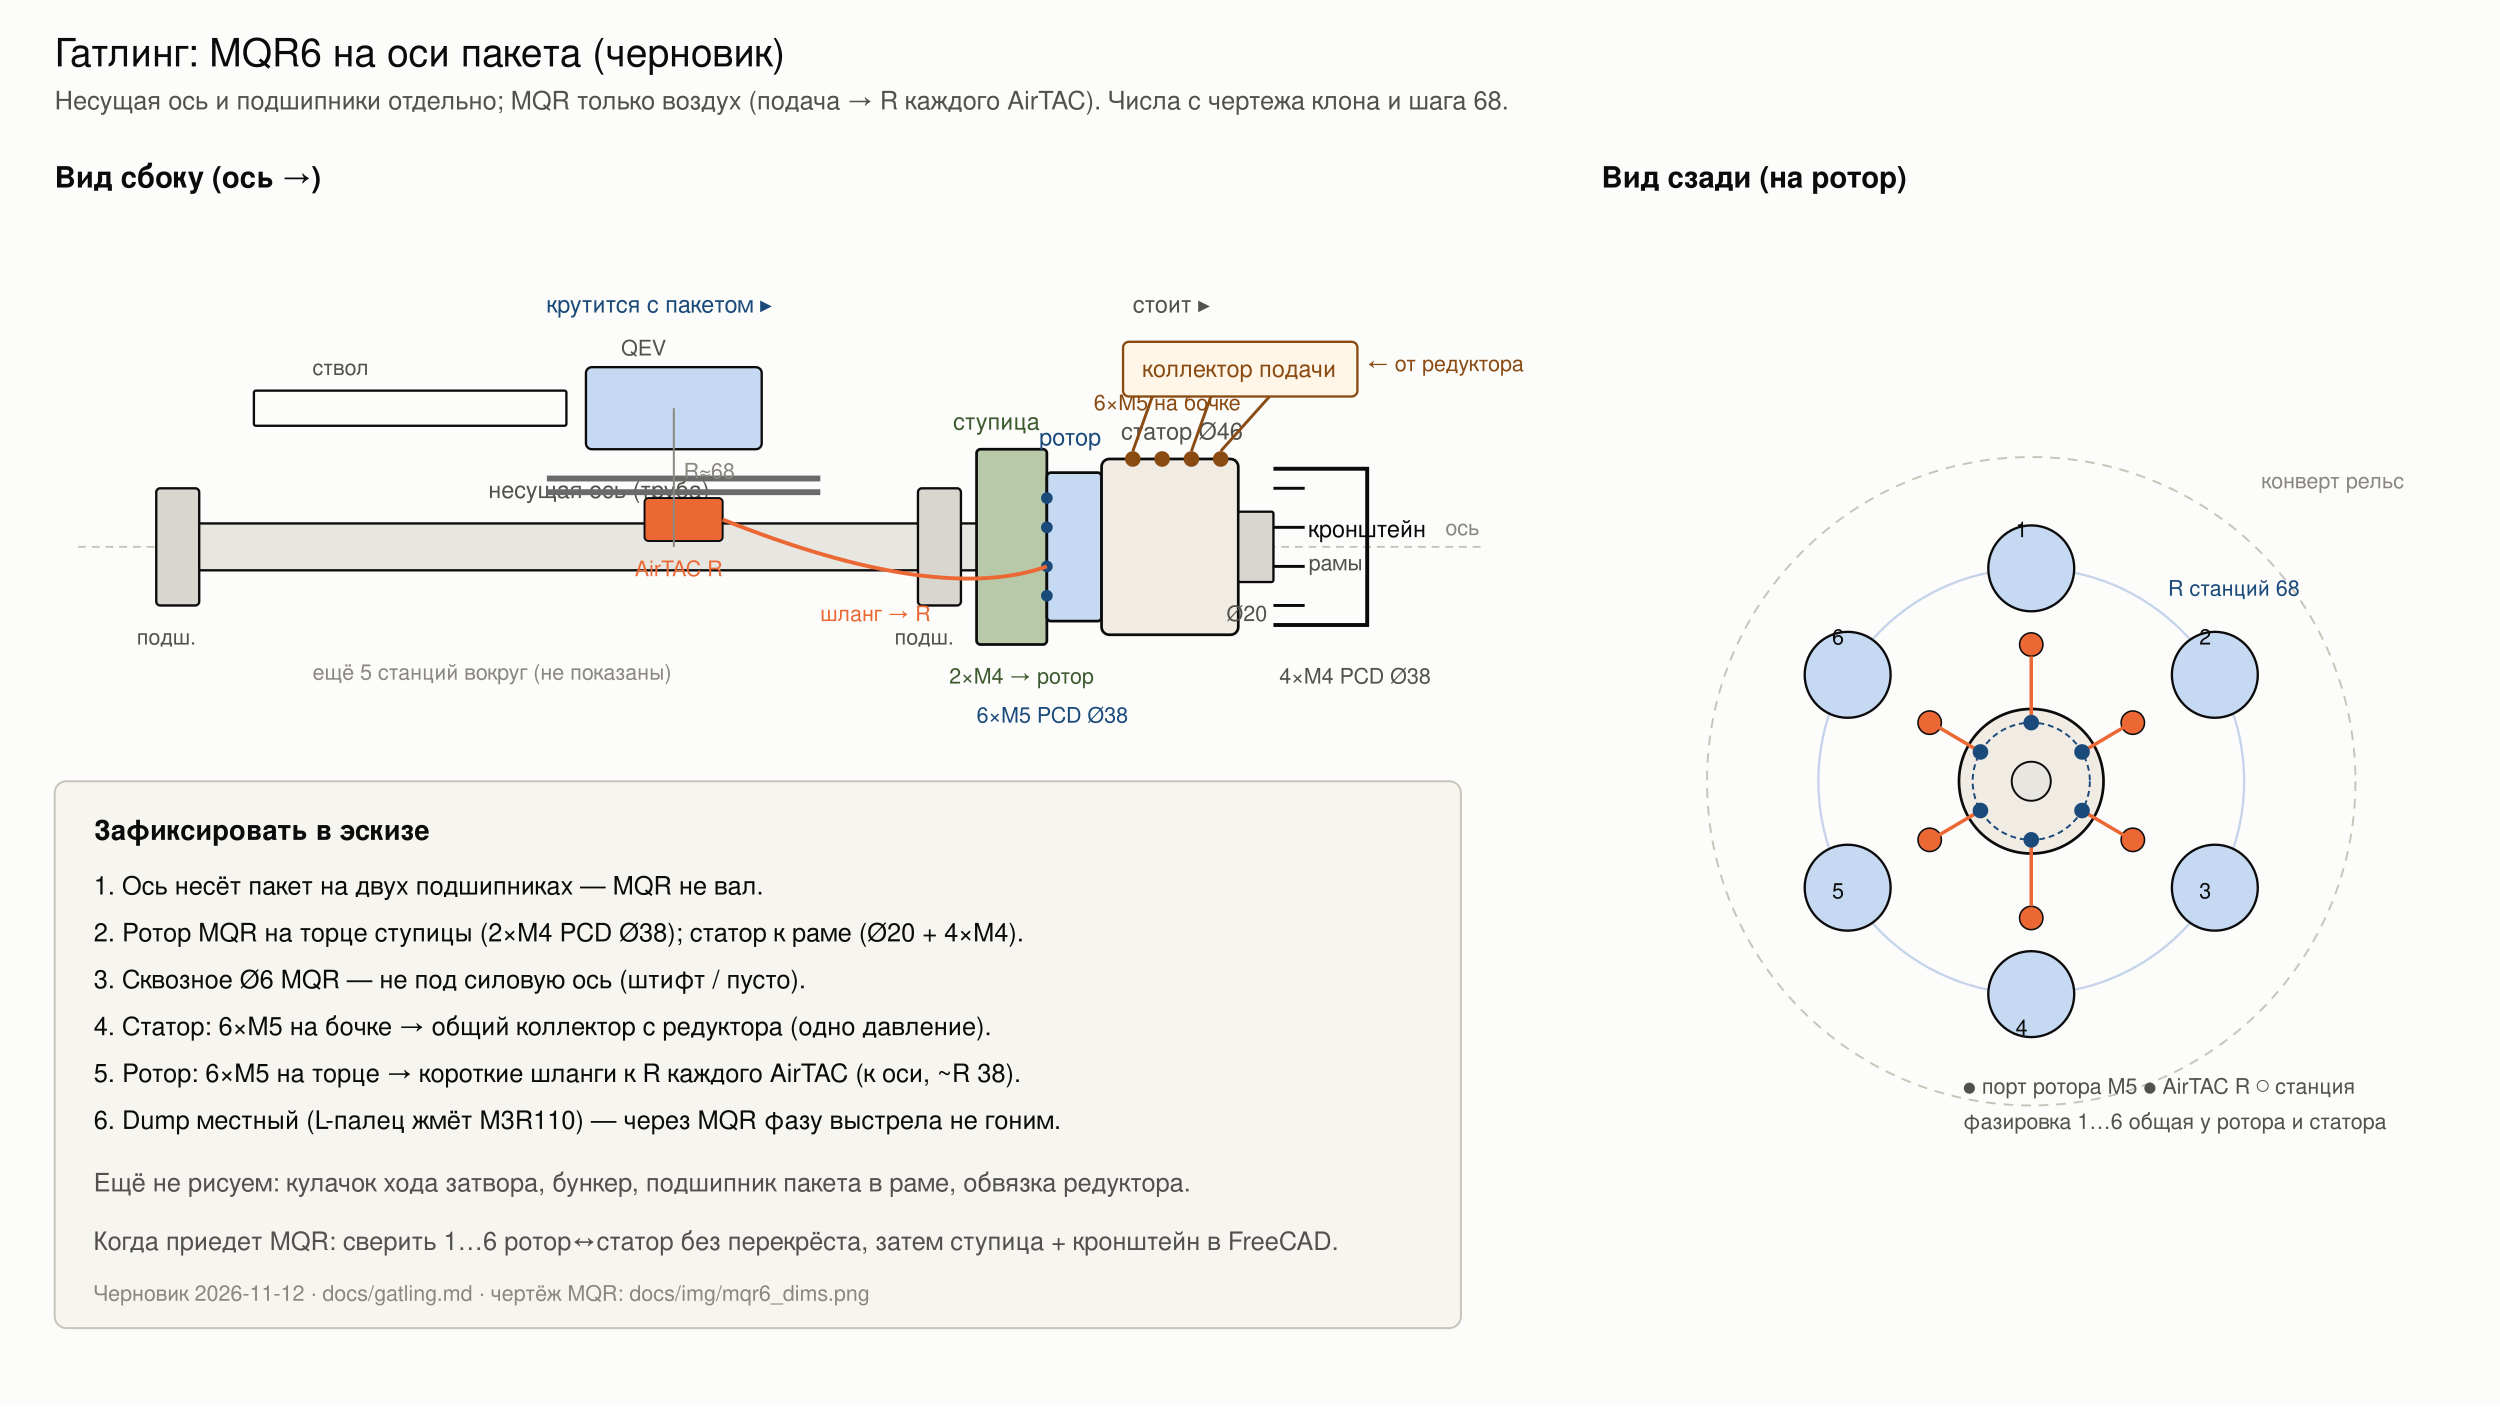
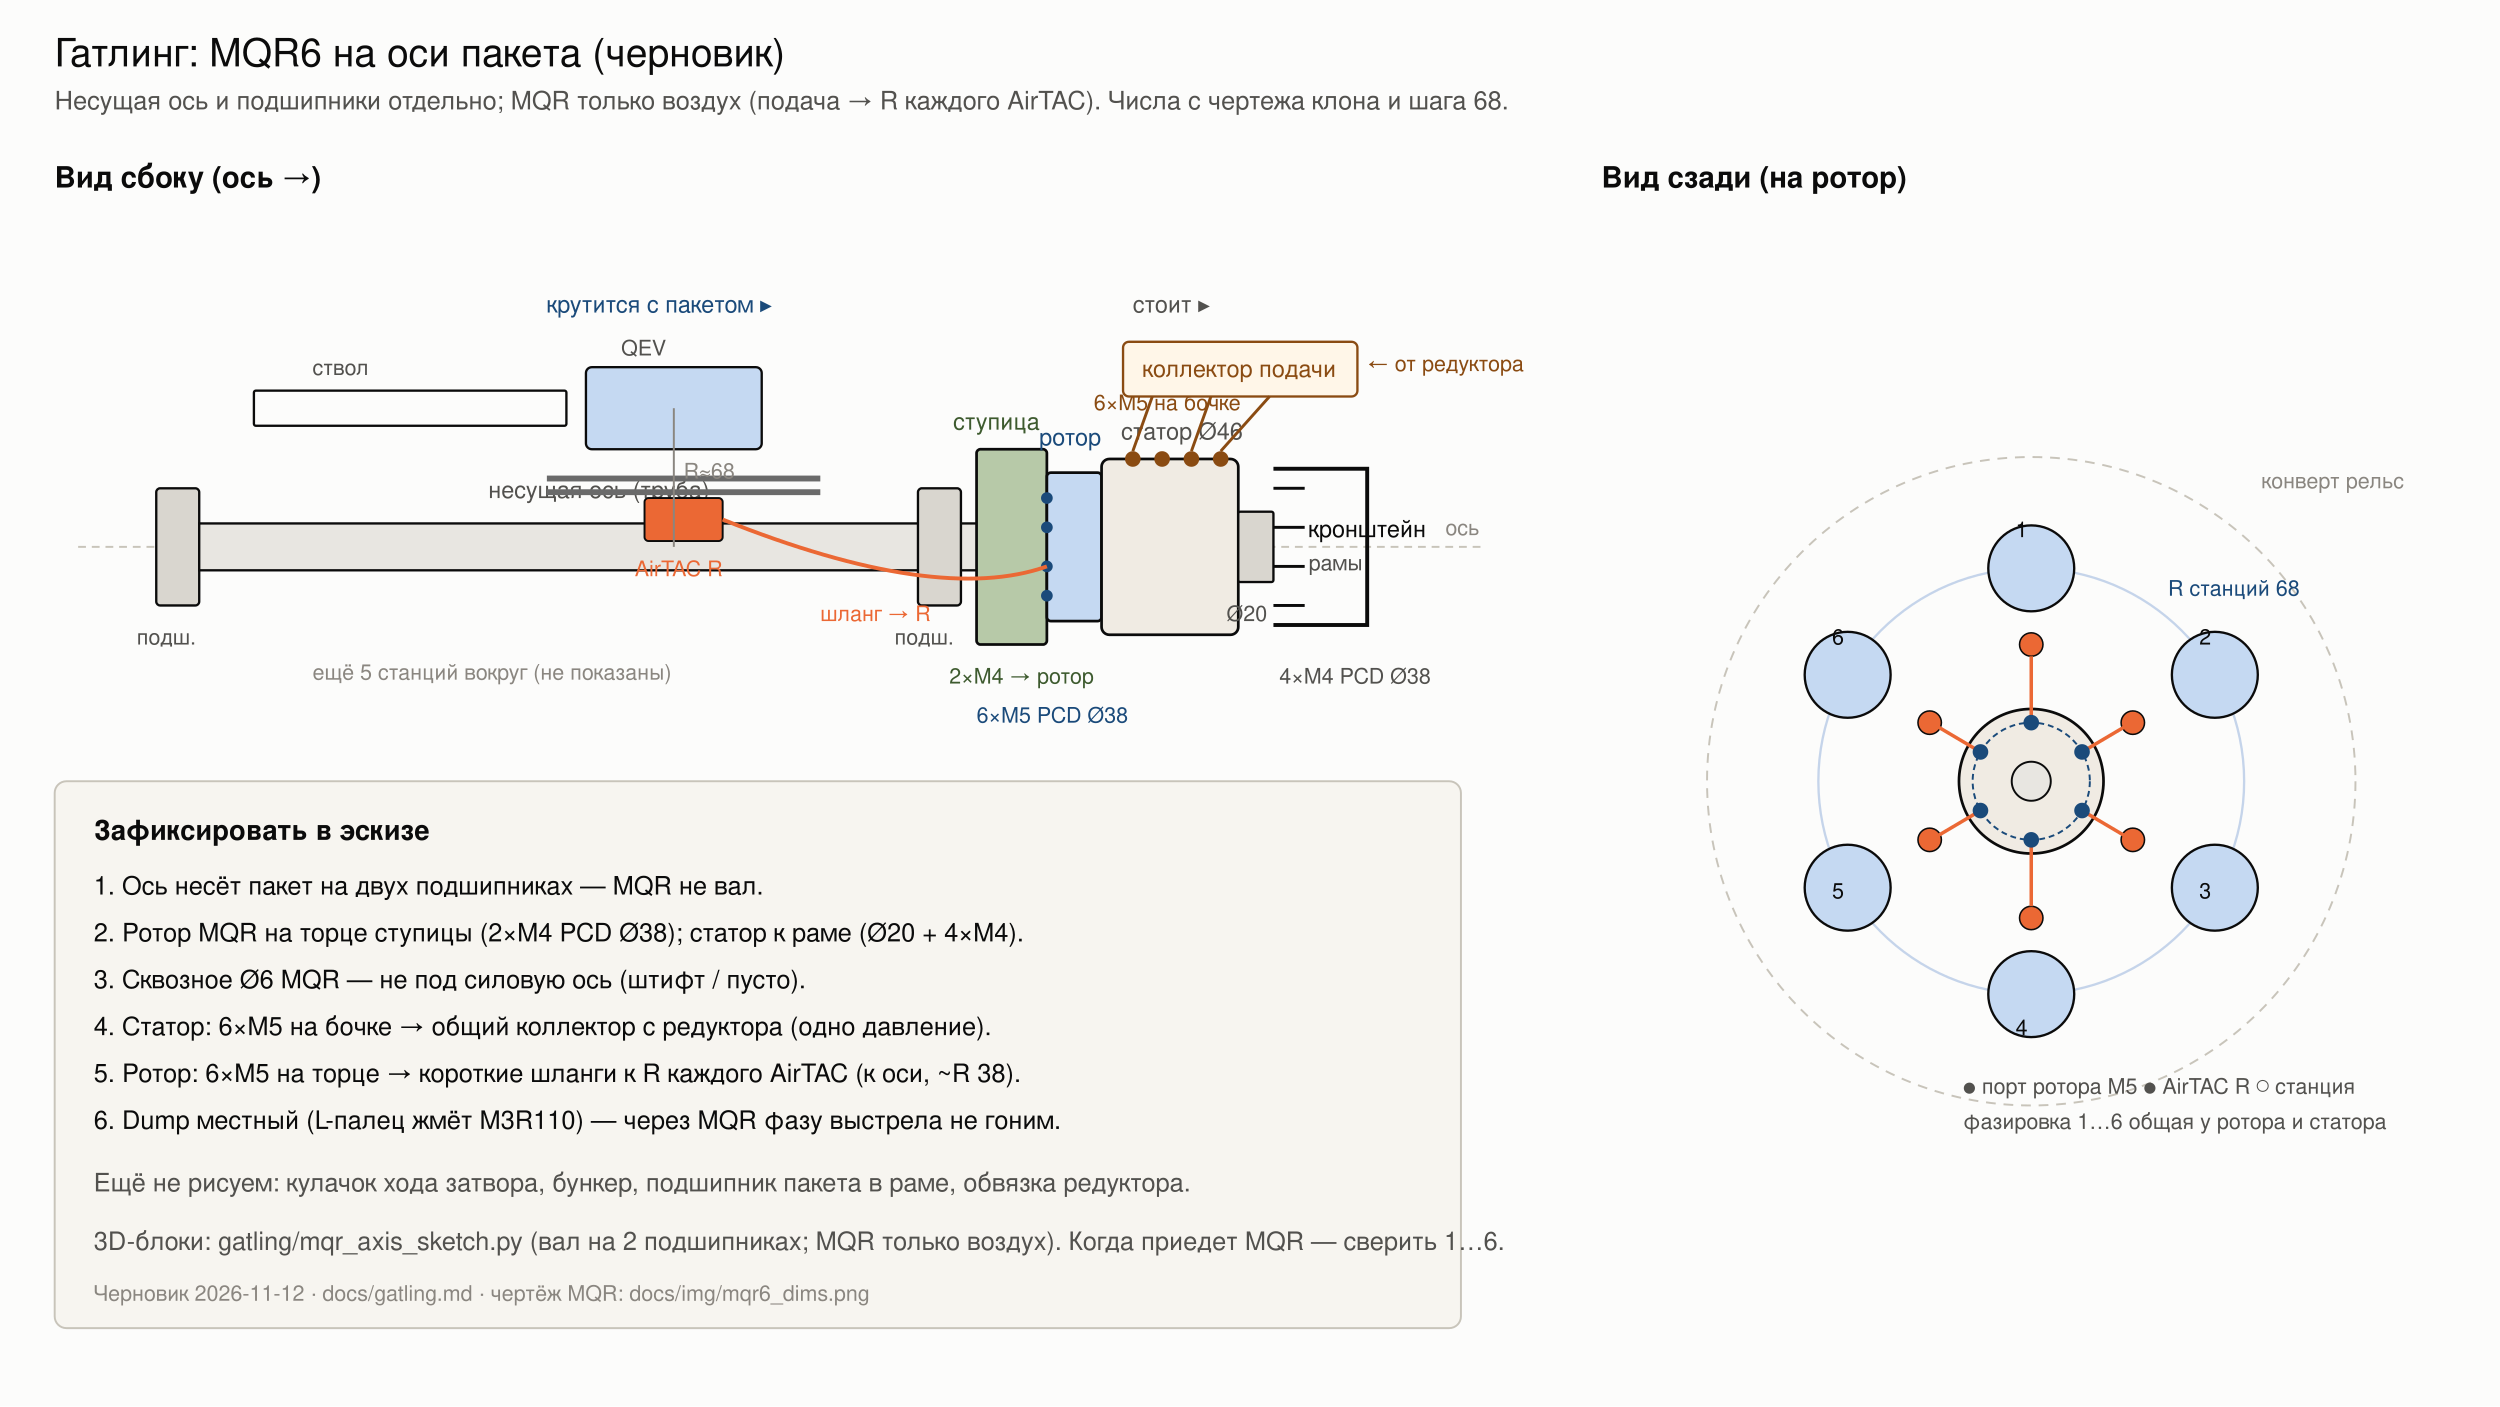
<svg xmlns="http://www.w3.org/2000/svg" width="1280" height="720" viewBox="0 0 1280 720" font-family="Helvetica, Arial, sans-serif" font-size="13">
  <rect width="100%" height="100%" fill="#fcfcfb" />
  <text x="28" y="34" font-size="20" fill="#0b0b0b">Гатлинг: MQR6 на оси пакета (черновик)</text>
  <text x="28" y="56" fill="#52514e">Несущая ось и подшипники отдельно; MQR только воздух (подача → R каждого AirTAC). Числа с чертежа клона и шага 68.</text>
  <text x="28" y="96" font-size="15" font-weight="bold" fill="#0b0b0b">Вид сбоку (ось →)</text>
  <line x1="40" y1="280" x2="760" y2="280" stroke="#c8c4ba" stroke-width="1" stroke-dasharray="4 3" />
  <text x="740" y="274" fill="#8a8680" font-size="11">ось</text>
  <rect x="80" y="250" width="22" height="60" rx="2" fill="#d9d6cf" stroke="#0b0b0b" stroke-width="1.2" />
  <text x="70" y="330" fill="#52514e" font-size="11">подш.</text>
  <rect x="102" y="268" width="430" height="24" fill="#e8e6e1" stroke="#0b0b0b" stroke-width="1.2" />
  <text x="250" y="255" fill="#52514e" font-size="12">несущая ось (труба)</text>
  <rect x="130" y="200" width="160" height="18" rx="1" fill="none" stroke="#0b0b0b" stroke-width="1.2" />
  <text x="160" y="192" fill="#52514e" font-size="11">ствол</text>
  <rect x="300" y="188" width="90" height="42" rx="3" fill="#c5d9f2" stroke="#0b0b0b" stroke-width="1.2" />
  <text x="318" y="182" fill="#52514e" font-size="11">QEV</text>
  <line x1="280" y1="245" x2="420" y2="245" stroke="#6a6a6a" stroke-width="3" />
  <line x1="280" y1="252" x2="420" y2="252" stroke="#6a6a6a" stroke-width="3" />
  <rect x="330" y="255" width="40" height="22" rx="2" fill="#eb6834" stroke="#0b0b0b" stroke-width="1" />
  <text x="325" y="295" fill="#eb6834" font-size="11">AirTAC R</text>
  <text x="160" y="348" fill="#8a8680" font-size="11">ещё 5 станций вокруг (не показаны)</text>
  <rect x="470" y="250" width="22" height="60" rx="2" fill="#d9d6cf" stroke="#0b0b0b" stroke-width="1.2" />
  <text x="458" y="330" fill="#52514e" font-size="11">подш.</text>
  <rect x="500" y="230" width="36" height="100" rx="2" fill="#b7c9a8" stroke="#0b0b0b" stroke-width="1.4" />
  <text x="488" y="220" fill="#3d5a2e" font-size="12">ступица</text>
  <text x="486" y="350" fill="#3d5a2e" font-size="11">2×M4 → ротор</text>
  <rect x="536" y="242" width="28" height="76" rx="2" fill="#c5d9f2" stroke="#0b0b0b" stroke-width="1.4" />
  <text x="532" y="228" fill="#1a4a7a" font-size="12">ротор</text>
  <circle cx="536" cy="255" r="3" fill="#1a4a7a" />
  <circle cx="536" cy="270" r="3" fill="#1a4a7a" />
  <circle cx="536" cy="290" r="3" fill="#1a4a7a" />
  <circle cx="536" cy="305" r="3" fill="#1a4a7a" />
  <text x="500" y="370" fill="#1a4a7a" font-size="11">6×M5 PCD Ø38</text>
  <path d="M536,290 Q480,310 370,266" fill="none" stroke="#eb6834" stroke-width="2" />
  <text x="420" y="318" fill="#eb6834" font-size="11">шланг → R</text>
  <rect x="564" y="235" width="70" height="90" rx="4" fill="#f0ebe3" stroke="#0b0b0b" stroke-width="1.4" />
  <text x="574" y="225" fill="#52514e" font-size="12">статор Ø46</text>
  <circle cx="580" cy="235" r="4" fill="#8a4b12" />
  <circle cx="595" cy="235" r="4" fill="#8a4b12" />
  <circle cx="610" cy="235" r="4" fill="#8a4b12" />
  <circle cx="625" cy="235" r="4" fill="#8a4b12" />
  <text x="560" y="210" fill="#8a4b12" font-size="11">6×M5 на бочке</text>
  <rect x="634" y="262" width="18" height="36" rx="1" fill="#d9d6cf" stroke="#0b0b0b" stroke-width="1.2" />
  <text x="628" y="318" fill="#52514e" font-size="11">Ø20</text>
  <path d="M652,240 L700,240 L700,320 L652,320" fill="none" stroke="#0b0b0b" stroke-width="2" />
  <line x1="652" y1="250" x2="668" y2="250" stroke="#0b0b0b" stroke-width="1.5" />
  <line x1="652" y1="270" x2="668" y2="270" stroke="#0b0b0b" stroke-width="1.5" />
  <line x1="652" y1="290" x2="668" y2="290" stroke="#0b0b0b" stroke-width="1.5" />
  <line x1="652" y1="310" x2="668" y2="310" stroke="#0b0b0b" stroke-width="1.5" />
  <text x="670" y="275" fill="#0b0b0b" font-size="12">кронштейн</text>
  <text x="670" y="292" fill="#52514e" font-size="11">рамы</text>
  <text x="655" y="350" fill="#52514e" font-size="11">4×M4 PCD Ø38</text>
  <rect x="575" y="175" width="120" height="28" rx="3" fill="#fff6e8" stroke="#8a4b12" stroke-width="1.2" />
  <text x="585" y="193" fill="#8a4b12" font-size="12">коллектор подачи</text>
  <line x1="590" y1="203" x2="580" y2="231" stroke="#8a4b12" stroke-width="1.5" />
  <line x1="620" y1="203" x2="610" y2="231" stroke="#8a4b12" stroke-width="1.5" />
  <line x1="650" y1="203" x2="625" y2="231" stroke="#8a4b12" stroke-width="1.5" />
  <text x="700" y="190" fill="#8a4b12" font-size="11">← от редуктора</text>
  <text x="280" y="160" fill="#1a4a7a" font-size="12">крутится с пакетом ▸</text>
  <text x="580" y="160" fill="#52514e" font-size="12">стоит ▸</text>
  <line x1="345" y1="280" x2="345" y2="209" stroke="#8a8680" stroke-width="1" />
  <text x="350" y="245" fill="#8a8680" font-size="11">R≈68</text>
  <text x="820" y="96" font-size="15" font-weight="bold" fill="#0b0b0b">Вид сзади (на ротор)</text>
  <g transform="translate(1040,400)">
    <circle r="166" fill="none" stroke="#c8c4ba" stroke-width="1" stroke-dasharray="5 4" />
    <text x="118" y="-150" fill="#8a8680" font-size="11">конверт рельс</text>
    <circle r="109" fill="none" stroke="#c5d4ea" stroke-width="1.2" />
    <text x="70" y="-95" fill="#1a4a7a" font-size="11">R станций 68</text>
    <circle r="37" fill="#f0ebe3" stroke="#0b0b0b" stroke-width="1.4" />
    <circle r="30" fill="none" stroke="#1a4a7a" stroke-width="1" stroke-dasharray="3 2" />
  </g>
  <circle cx="1040" cy="291" r="22" fill="#c5d9f2" stroke="#0b0b0b" stroke-width="1.2" />
  <text x="1032" y="275" font-size="11" fill="#0b0b0b">1</text>
  <circle cx="1040" cy="330" r="6" fill="#eb6834" stroke="#0b0b0b" stroke-width="0.8" />
  <line x1="1040" y1="370" x2="1040" y2="336" stroke="#eb6834" stroke-width="1.8" />
  <circle cx="1040" cy="370" r="4" fill="#1a4a7a" />
  <circle cx="1134" cy="345.5" r="22" fill="#c5d9f2" stroke="#0b0b0b" stroke-width="1.2" />
  <text x="1126" y="330" font-size="11" fill="#0b0b0b">2</text>
  <circle cx="1092" cy="370" r="6" fill="#eb6834" stroke="#0b0b0b" stroke-width="0.8" />
  <line x1="1066" y1="385" x2="1088" y2="372" stroke="#eb6834" stroke-width="1.8" />
  <circle cx="1066" cy="385" r="4" fill="#1a4a7a" />
  <circle cx="1134" cy="454.5" r="22" fill="#c5d9f2" stroke="#0b0b0b" stroke-width="1.2" />
  <text x="1126" y="460" font-size="11" fill="#0b0b0b">3</text>
  <circle cx="1092" cy="430" r="6" fill="#eb6834" stroke="#0b0b0b" stroke-width="0.8" />
  <line x1="1066" y1="415" x2="1088" y2="428" stroke="#eb6834" stroke-width="1.8" />
  <circle cx="1066" cy="415" r="4" fill="#1a4a7a" />
  <circle cx="1040" cy="509" r="22" fill="#c5d9f2" stroke="#0b0b0b" stroke-width="1.2" />
  <text x="1032" y="530" font-size="11" fill="#0b0b0b">4</text>
  <circle cx="1040" cy="470" r="6" fill="#eb6834" stroke="#0b0b0b" stroke-width="0.8" />
  <line x1="1040" y1="430" x2="1040" y2="464" stroke="#eb6834" stroke-width="1.8" />
  <circle cx="1040" cy="430" r="4" fill="#1a4a7a" />
  <circle cx="946" cy="454.5" r="22" fill="#c5d9f2" stroke="#0b0b0b" stroke-width="1.2" />
  <text x="938" y="460" font-size="11" fill="#0b0b0b">5</text>
  <circle cx="988" cy="430" r="6" fill="#eb6834" stroke="#0b0b0b" stroke-width="0.8" />
  <line x1="1014" y1="415" x2="992" y2="428" stroke="#eb6834" stroke-width="1.8" />
  <circle cx="1014" cy="415" r="4" fill="#1a4a7a" />
  <circle cx="946" cy="345.5" r="22" fill="#c5d9f2" stroke="#0b0b0b" stroke-width="1.2" />
  <text x="938" y="330" font-size="11" fill="#0b0b0b">6</text>
  <circle cx="988" cy="370" r="6" fill="#eb6834" stroke="#0b0b0b" stroke-width="0.8" />
  <line x1="1014" y1="385" x2="992" y2="372" stroke="#eb6834" stroke-width="1.8" />
  <circle cx="1014" cy="385" r="4" fill="#1a4a7a" />
  <circle cx="1040" cy="400" r="10" fill="#e8e6e1" stroke="#0b0b0b" stroke-width="1" />
  <text x="1005" y="560" fill="#52514e" font-size="11">● порт ротора M5   ● AirTAC R   ○ станция</text>
  <text x="1005" y="578" fill="#52514e" font-size="11">фазировка 1…6 общая у ротора и статора</text>
  <rect x="28" y="400" width="720" height="280" rx="6" fill="#f7f5f0" stroke="#c8c4ba" stroke-width="1" />
  <text x="48" y="430" font-size="14" font-weight="bold" fill="#0b0b0b">Зафиксировать в эскизе</text>
  <text x="48" y="458" fill="#0b0b0b">1. Ось несёт пакет на двух подшипниках — MQR не вал.</text>
  <text x="48" y="482" fill="#0b0b0b">2. Ротор MQR на торце ступицы (2×M4 PCD Ø38); статор к раме (Ø20 + 4×M4).</text>
  <text x="48" y="506" fill="#0b0b0b">3. Сквозное Ø6 MQR — не под силовую ось (штифт / пусто).</text>
  <text x="48" y="530" fill="#0b0b0b">4. Статор: 6×M5 на бочке → общий коллектор с редуктора (одно давление).</text>
  <text x="48" y="554" fill="#0b0b0b">5. Ротор: 6×M5 на торце → короткие шланги к R каждого AirTAC (к оси, ~R 38).</text>
  <text x="48" y="578" fill="#0b0b0b">6. Dump местный (L-палец жмёт M3R110) — через MQR фазу выстрела не гоним.</text>
  <text x="48" y="610" fill="#52514e">Ещё не рисуем: кулачок хода затвора, бункер, подшипник пакета в раме, обвязка редуктора.</text>
-   <text x="48" y="640" fill="#52514e">Когда приедет MQR: сверить 1…6 ротор↔статор без перекрёста, затем ступица + кронштейн в FreeCAD.</text>
+   <text x="48" y="640" fill="#52514e">3D-блоки: gatling/mqr_axis_sketch.py (вал на 2 подшипниках; MQR только воздух). Когда приедет MQR — сверить 1…6.</text>
  <text x="48" y="666" fill="#8a8680" font-size="11">Черновик 2026-11-12 · docs/gatling.md · чертёж MQR: docs/img/mqr6_dims.png</text>
</svg>
